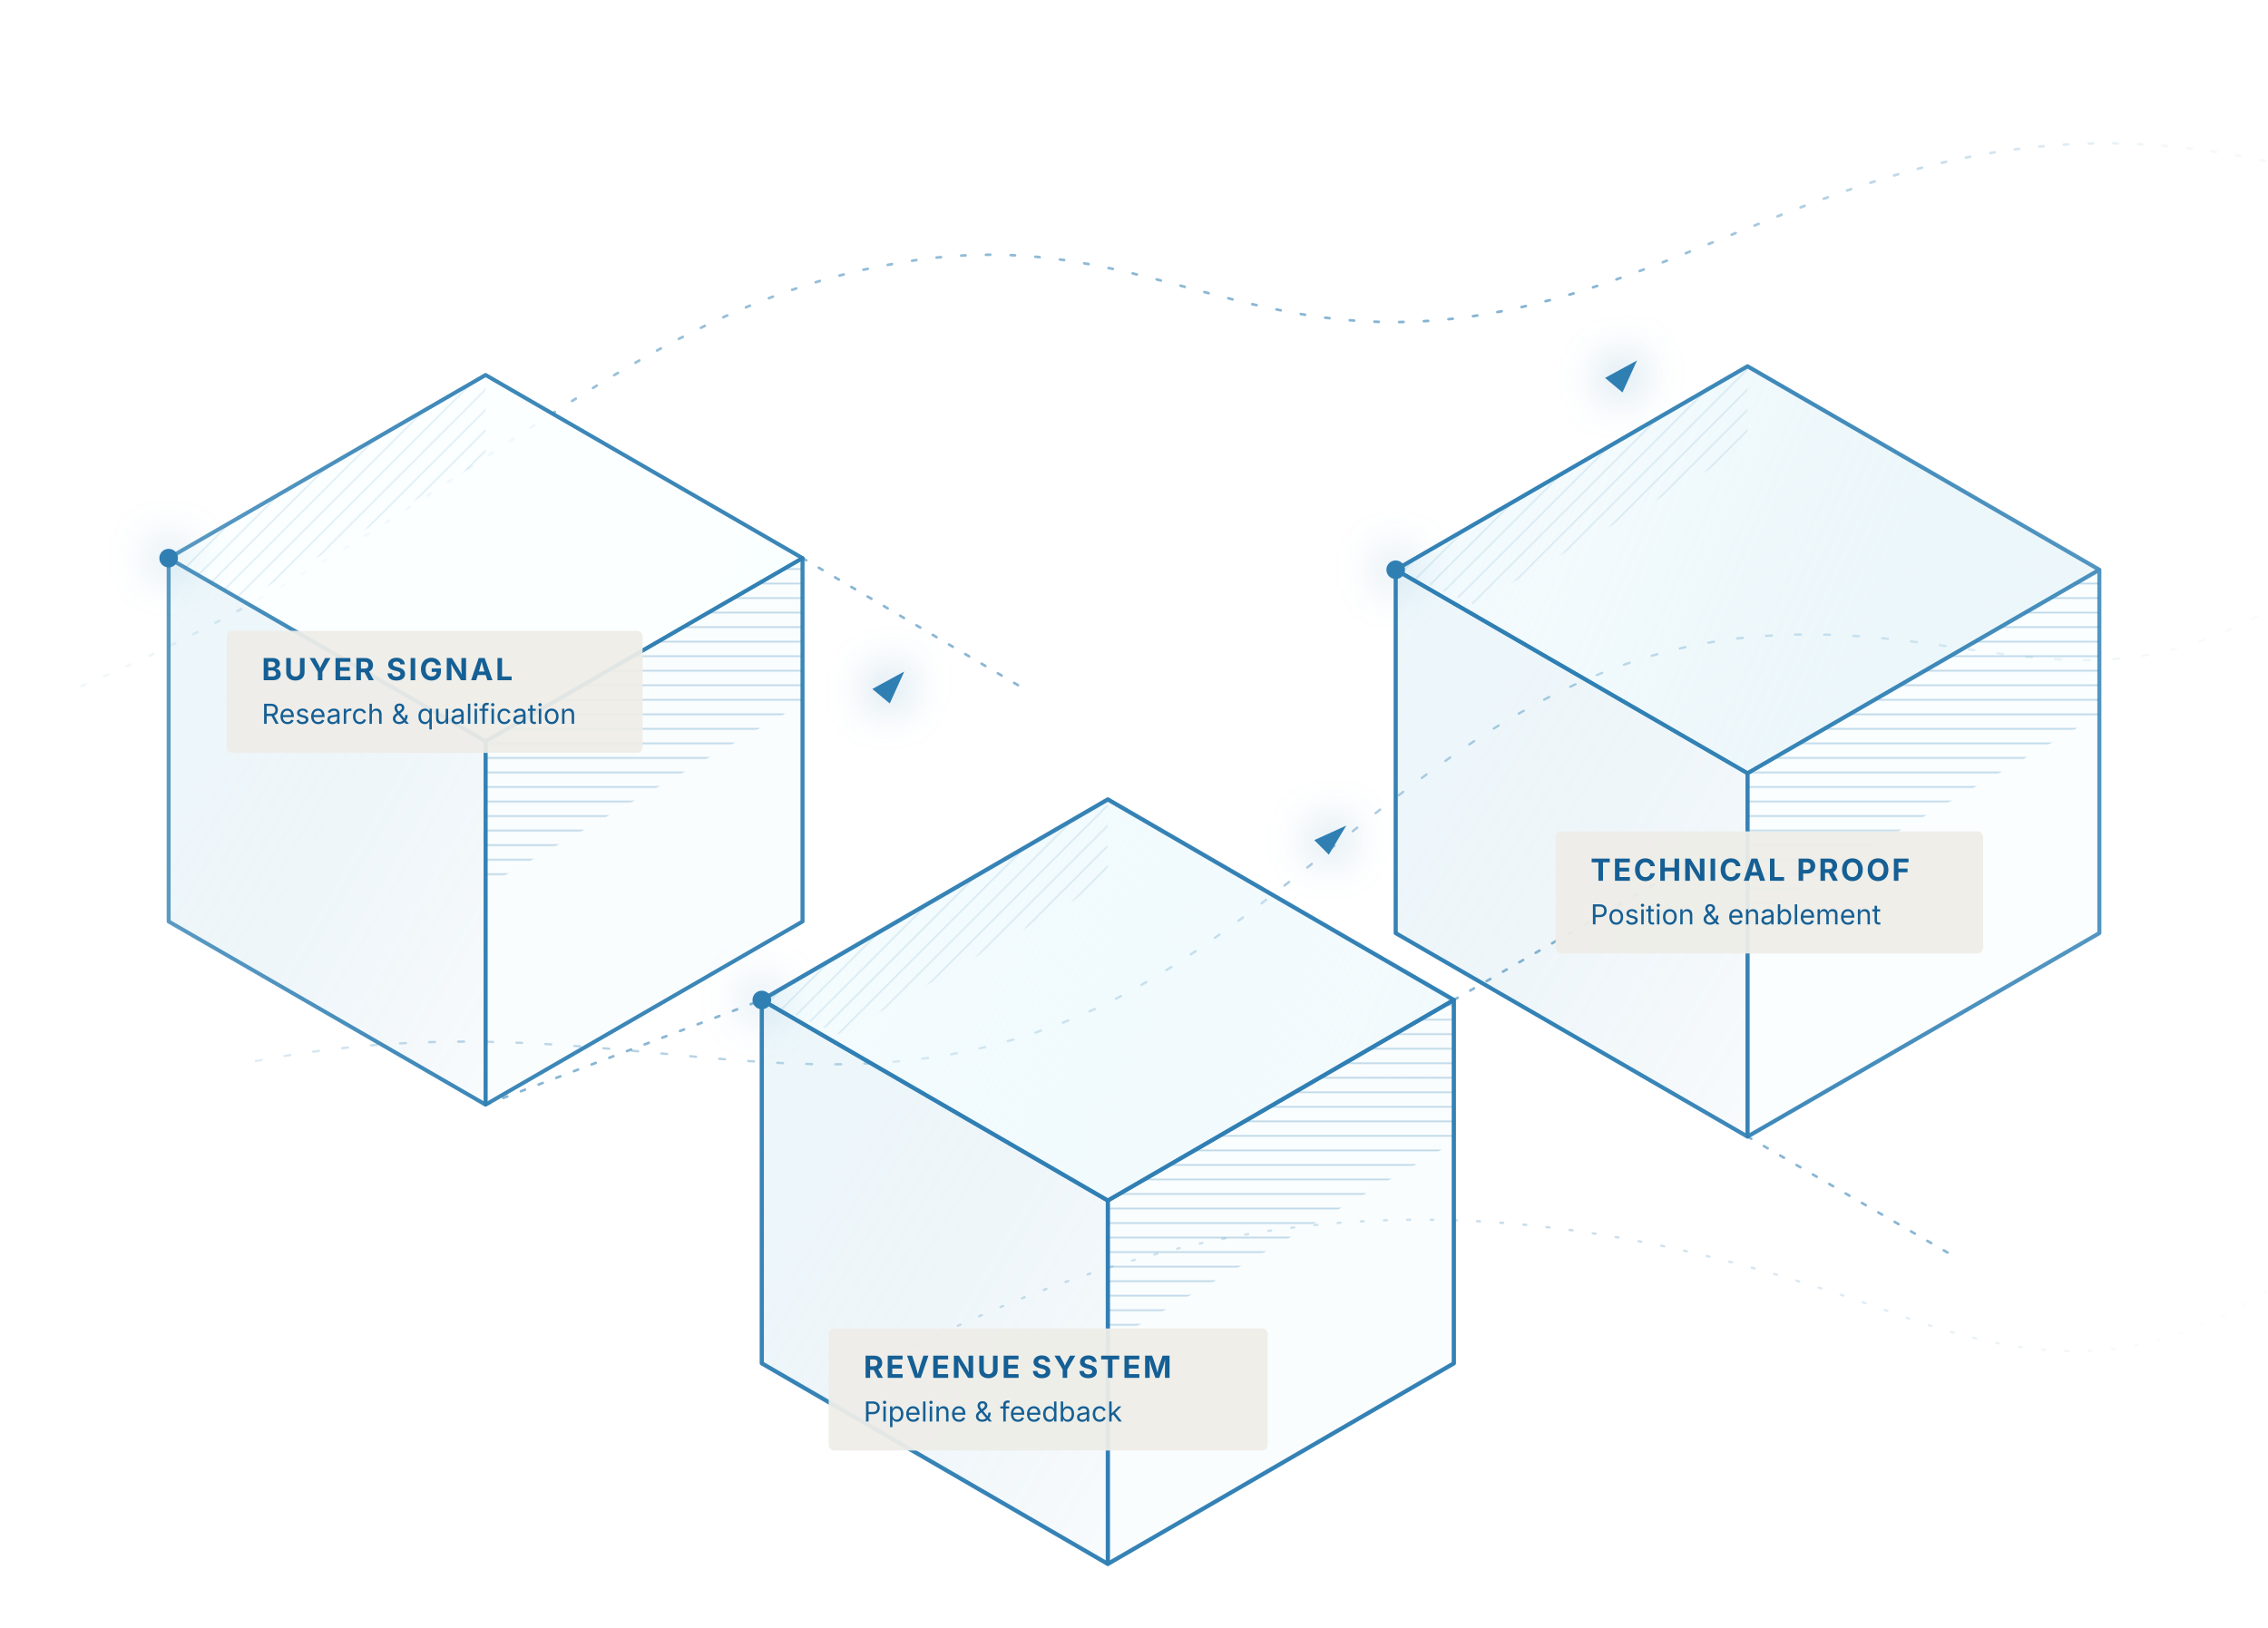
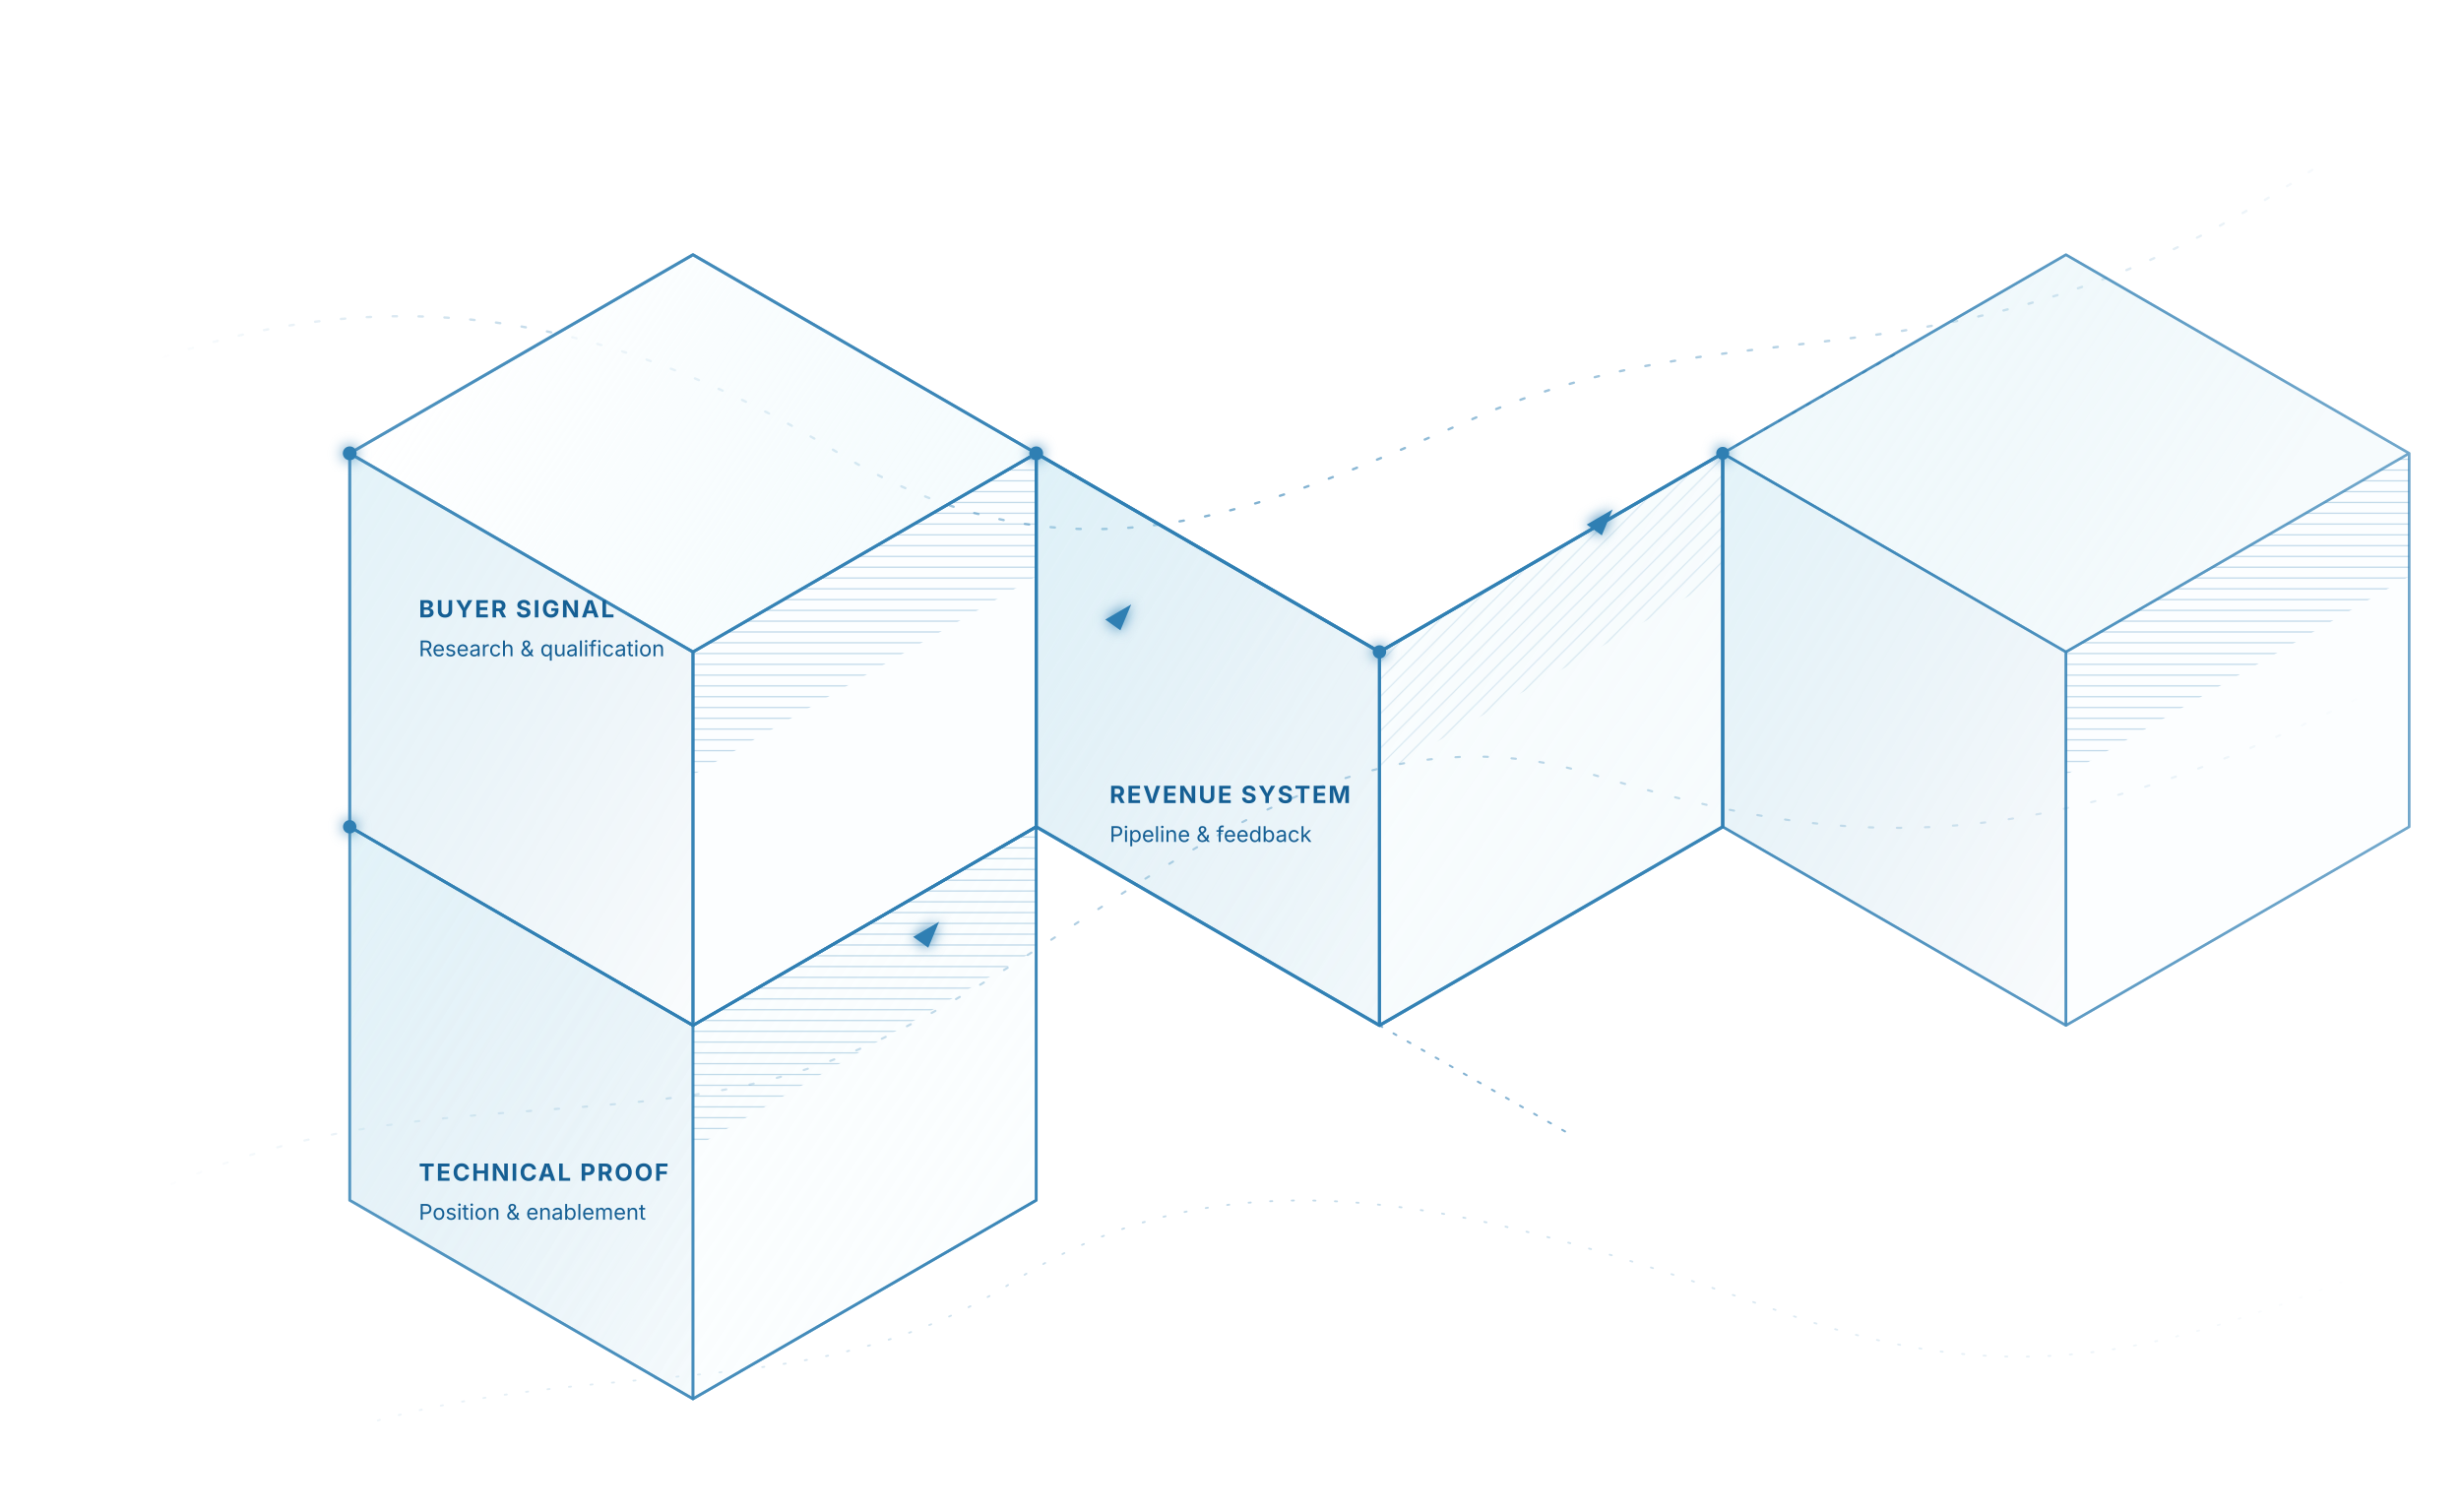
- <svg xmlns="http://www.w3.org/2000/svg" viewBox="0 0 780 560" fill="none" aria-hidden="true">
+ <svg xmlns="http://www.w3.org/2000/svg" viewBox="-120 -42 1140 700" fill="none" aria-hidden="true">
  <defs>
-     <linearGradient id="lineFade" x1="50" y1="0" x2="746" y2="0" gradientUnits="userSpaceOnUse">
-       <stop stop-color="#2f7fb3" stop-opacity=".1" />
-       <stop offset=".16" stop-color="#2f7fb3" stop-opacity=".72" />
-       <stop offset=".7" stop-color="#2f7fb3" stop-opacity=".9" />
-       <stop offset="1" stop-color="#2f7fb3" stop-opacity=".08" />
+     <linearGradient id="planeLight" x1="120" y1="50" x2="740" y2="470" gradientUnits="userSpaceOnUse">
+       <stop stop-color="#ffffff" stop-opacity=".86" />
+       <stop offset=".58" stop-color="#dff4fa" stop-opacity=".3" />
+       <stop offset="1" stop-color="#85c8df" stop-opacity=".08" />
    </linearGradient>
-     <linearGradient id="topPlane" x1="264" y1="155" x2="697" y2="348" gradientUnits="userSpaceOnUse">
-       <stop stop-color="#faffff" stop-opacity=".88" />
-       <stop offset=".56" stop-color="#d9f1f9" stop-opacity=".32" />
-       <stop offset="1" stop-color="#80c7df" stop-opacity=".13" />
+     <linearGradient id="planeBlue" x1="0" y1="0" x2="1" y2="1">
+       <stop stop-color="#77c5e1" stop-opacity=".2" />
+       <stop offset="1" stop-color="#2f7fb3" stop-opacity=".025" />
    </linearGradient>
-     <linearGradient id="sidePlane" x1="0" y1="0" x2="1" y2="1">
-       <stop stop-color="#a4d9ea" stop-opacity=".19" />
-       <stop offset="1" stop-color="#2f7fb3" stop-opacity=".03" />
+     <linearGradient id="lineFade" x1="-50" y1="0" x2="980" y2="0" gradientUnits="userSpaceOnUse">
+       <stop stop-color="#2f7fb3" stop-opacity="0" />
+       <stop offset=".17" stop-color="#2f7fb3" stop-opacity=".42" />
+       <stop offset=".5" stop-color="#2f7fb3" stop-opacity=".92" />
+       <stop offset=".84" stop-color="#2f7fb3" stop-opacity=".36" />
+       <stop offset="1" stop-color="#2f7fb3" stop-opacity="0" />
    </linearGradient>
-     <pattern id="fineHatch" width="5" height="5" patternUnits="userSpaceOnUse">
+     <pattern id="fineLines" width="5" height="5" patternUnits="userSpaceOnUse">
      <path d="M0 .75H5" stroke="#2f7fb3" stroke-opacity=".28" stroke-width=".6" />
    </pattern>
-     <pattern id="crossHatch" width="7" height="7" patternUnits="userSpaceOnUse">
-       <path d="M0 7 7 0M-3.5 3.5 3.5-3.5M3.5 10.5 10.5 3.5" stroke="#2f7fb3" stroke-opacity=".15" stroke-width=".55" />
+     <pattern id="crossLines" width="8" height="8" patternUnits="userSpaceOnUse">
+       <path d="M0 8 8 0M-4 4 4-4M4 12 12 4" stroke="#2f7fb3" stroke-opacity=".15" stroke-width=".58" />
    </pattern>
-     <filter id="ambientGlow" x="-20%" y="-20%" width="140%" height="140%" color-interpolation-filters="sRGB">
-       <feGaussianBlur stdDeviation="8" result="blur" />
+     <filter id="nodeGlow" x="-80%" y="-80%" width="260%" height="260%" color-interpolation-filters="sRGB">
+       <feGaussianBlur stdDeviation="3.2" result="blur" />
      <feMerge>
        <feMergeNode in="blur" />
        <feMergeNode in="SourceGraphic" />
      </feMerge>
    </filter>
  </defs>
+   <g stroke="url(#lineFade)" stroke-linecap="round">
+     <path d="M-110 152C36 75 157 100 267 167c111 68 198 27 300-17 127-54 227-5 391-118" stroke-width="1.1" stroke-dasharray="2 10" opacity=".66" />
+     <path d="M-64 518c123-66 238-28 342-74 114-50 207-166 337-128 121 36 214 48 407-61" stroke-width="1" stroke-dasharray="2 11" opacity=".48" />
+     <path d="M55 616c111-30 204-7 294-64 105-67 222-34 354 13 118 42 190 18 312-34" stroke-width=".85" stroke-dasharray="1 9" opacity=".32" />
+   </g>
  <g stroke="url(#lineFade)" stroke-linecap="round" stroke-linejoin="round">
-     <path d="M28 236C152 184 210 108 306 91 395 74 430 128 526 105 603 87 667 30 782 56" stroke-width=".9" stroke-dasharray="1.5 7" opacity=".66" />
-     <path d="M88 365c121-23 188 24 282-15 81-34 133-123 234-131 72-6 112 27 176-9" stroke-width=".8" stroke-dasharray="2 8" opacity=".46" />
-     <path d="M315 463c116-58 219-54 337-11 55 20 89 16 128-8" stroke-width=".8" stroke-dasharray="1 7" opacity=".3" />
-   </g>
-   <g stroke="url(#lineFade)" stroke-width="1.25" stroke-linecap="round" stroke-linejoin="round">
-     <path d="m58 192 109-63 109 63-109 63Z" fill="url(#topPlane)" />
-     <path d="m58 192 109 63v125L58 317Z" fill="url(#sidePlane)" />
-     <path d="m167 255 109-63v125l-109 63Z" fill="#dff4fa" fill-opacity=".15" />
-     <path d="m167 255 109-63v50l-109 63Z" fill="url(#fineHatch)" stroke="none" />
-     <path d="m262 344 119-69 119 69-119 69Z" fill="url(#topPlane)" />
-     <path d="m262 344 119 69v125l-119-69Z" fill="url(#sidePlane)" />
-     <path d="m381 413 119-69v125l-119 69Z" fill="#dff4fa" fill-opacity=".17" />
-     <path d="m381 413 119-69v49l-119 69Z" fill="url(#fineHatch)" stroke="none" />
-     <path d="m480 196 121-70 121 70-121 70Z" fill="url(#topPlane)" />
-     <path d="m480 196 121 70v125l-121-70Z" fill="url(#sidePlane)" />
-     <path d="m601 266 121-70v125l-121 70Z" fill="#dff4fa" fill-opacity=".16" />
-     <path d="m601 266 121-70v50l-121 70Z" fill="url(#fineHatch)" stroke="none" />
-   </g>
-   <g fill="url(#crossHatch)" opacity=".86">
-     <path d="m58 192 109-63v29L83 207Z" />
-     <path d="m262 344 119-69v28l-92 53Z" />
-     <path d="m480 196 121-70v28l-94 54Z" />
+     <path d="m42 168 159-92 159 92-159 92Z" fill="url(#planeLight)" stroke-width="1.35" />
+     <path d="m42 168 159 92v173L42 341Z" fill="url(#planeBlue)" stroke-width="1.35" />
+     <path d="m201 260 159-92v173l-159 92Z" fill="#dff4fa" fill-opacity=".1" stroke-width="1.35" />
+     <path d="m201 260 159-92v57l-159 92Z" fill="url(#fineLines)" stroke="none" />
+     <path d="m360 168 159 92 159-92v173l-159 92-159-92Z" fill="url(#planeLight)" fill-opacity=".56" stroke-width="1.45" />
+     <path d="m519 260 159-92v57l-159 92Z" fill="url(#crossLines)" stroke="none" />
+     <path d="m360 168 159 92v173l-159-92Z" fill="url(#planeBlue)" stroke="none" />
+     <path d="M519 260v173M360 168l159 92 159-92" stroke-width="1.35" />
+     <path d="m42 341 159 92 159-92v173l-159 92-159-92Z" fill="url(#planeLight)" fill-opacity=".45" stroke-width="1.3" />
+     <path d="m201 433 159-92v57l-159 92Z" fill="url(#fineLines)" stroke="none" />
+     <path d="m42 341 159 92v173L42 514Z" fill="url(#planeBlue)" stroke="none" />
+     <path d="M201 433v173M42 341l159 92 159-92" stroke-width="1.25" />
+     <path d="m678 168 159-92 159 92-159 92Z" fill="url(#planeLight)" stroke-width="1.2" />
+     <path d="m678 168 159 92v173l-159-92Z" fill="url(#planeBlue)" stroke-width="1.2" />
+     <path d="m837 260 159-92v173l-159 92Z" fill="#dff4fa" fill-opacity=".08" stroke-width="1.2" />
+     <path d="m837 260 159-92v57l-159 92Z" fill="url(#fineLines)" stroke="none" />
  </g>
  <g stroke="#2f7fb3" stroke-linecap="round" stroke-linejoin="round" fill="none">
-     <path d="m58 192 109-63 109 63-109 63L58 192Zm0 0v125l109 63 109-63V192M167 255v125" stroke-width="1.35" stroke-opacity=".75" />
-     <path d="m262 344 119-69 119 69-119 69-119-69Zm0 0v125l119 69 119-69V344m-119 69v125" stroke-width="1.45" stroke-opacity=".83" />
-     <path d="m480 196 121-70 121 70-121 70-121-70Zm0 0v125l121 70 121-70V196m-121 70v125" stroke-width="1.4" stroke-opacity=".78" />
-     <path d="m276 192 78 46M167 380l95-36M500 344l78-45M601 391l69 40" stroke-width=".9" stroke-dasharray="1.5 5" stroke-opacity=".56" />
+     <path d="m42 168 159-92 159 92-159 92L42 168Zm0 0v173l159 92 159-92V168M201 260v173" stroke-width="1.4" stroke-opacity=".8" />
+     <path d="m360 168 159 92 159-92v173l-159 92-159-92V168Zm159 92v173" stroke-width="1.48" stroke-opacity=".88" />
+     <path d="m42 341 159 92 159-92v173l-159 92-159-92V341Zm159 92v173" stroke-width="1.3" stroke-opacity=".75" />
+     <path d="m678 168 159-92 159 92-159 92-159-92Zm0 0v173l159 92 159-92V168m-159 92v173" stroke-width="1.25" stroke-opacity=".68" />
+     <path d="m360 168 74 43m-74 130 74 43m244-216 80-46M519 433l91 52" stroke-width=".95" stroke-dasharray="1.5 6" stroke-opacity=".58" />
  </g>
-   <g fill="#2f7fb3" filter="url(#ambientGlow)">
-     <circle cx="58" cy="192" r="3.2" />
-     <circle cx="262" cy="344" r="3.2" />
-     <circle cx="480" cy="196" r="3.2" />
-     <path d="m300 237 11-6-5 11M452 289l11-5-6 10M552 130l11-6-5 11" />
+   <g fill="#2f7fb3" filter="url(#nodeGlow)">
+     <circle cx="42" cy="168" r="3.2" />
+     <circle cx="360" cy="168" r="3.2" />
+     <circle cx="42" cy="341" r="3.1" />
+     <circle cx="519" cy="260" r="3.1" />
+     <circle cx="678" cy="168" r="3" />
+     <path d="m392 245 12-7-5 12M303 392l12-7-5 12M615 201l12-7-5 12" />
  </g>
-   <g font-family="Inter, Arial, sans-serif" fill="#155f94">
-     <g transform="translate(78 217)">
-       <rect width="143" height="42" rx="2" fill="#eeede8" fill-opacity=".93" />
-       <text x="12" y="17" font-size="10.5" font-weight="700" letter-spacing=".8">BUYER SIGNAL</text>
-       <text x="12" y="32" font-size="9.5" font-weight="400">Research &amp; qualification</text>
-     </g>
-     <g transform="translate(285 457)">
-       <rect width="151" height="42" rx="2" fill="#eeede8" fill-opacity=".94" />
-       <text x="12" y="17" font-size="10.5" font-weight="700" letter-spacing=".72">REVENUE SYSTEM</text>
-       <text x="12" y="32" font-size="9.5" font-weight="400">Pipeline &amp; feedback</text>
-     </g>
-     <g transform="translate(535 286)">
-       <rect width="147" height="42" rx="2" fill="#eeede8" fill-opacity=".94" />
-       <text x="12" y="17" font-size="10.5" font-weight="700" letter-spacing=".72">TECHNICAL PROOF</text>
-       <text x="12" y="32" font-size="9.5" font-weight="400">Position &amp; enablement</text>
-     </g>
+   <g fill="#155f94" font-family="Inter, Arial, sans-serif">
+     <text x="74" y="244" font-size="11" font-weight="700" letter-spacing=".85">BUYER SIGNAL</text>
+     <text x="74" y="262" font-size="10" font-weight="400">Research &amp; qualification</text>
+     <text x="394" y="330" font-size="11" font-weight="700" letter-spacing=".8">REVENUE SYSTEM</text>
+     <text x="394" y="348" font-size="10" font-weight="400">Pipeline &amp; feedback</text>
+     <text x="74" y="505" font-size="11" font-weight="700" letter-spacing=".8">TECHNICAL PROOF</text>
+     <text x="74" y="523" font-size="10" font-weight="400">Position &amp; enablement</text>
  </g>
</svg>
